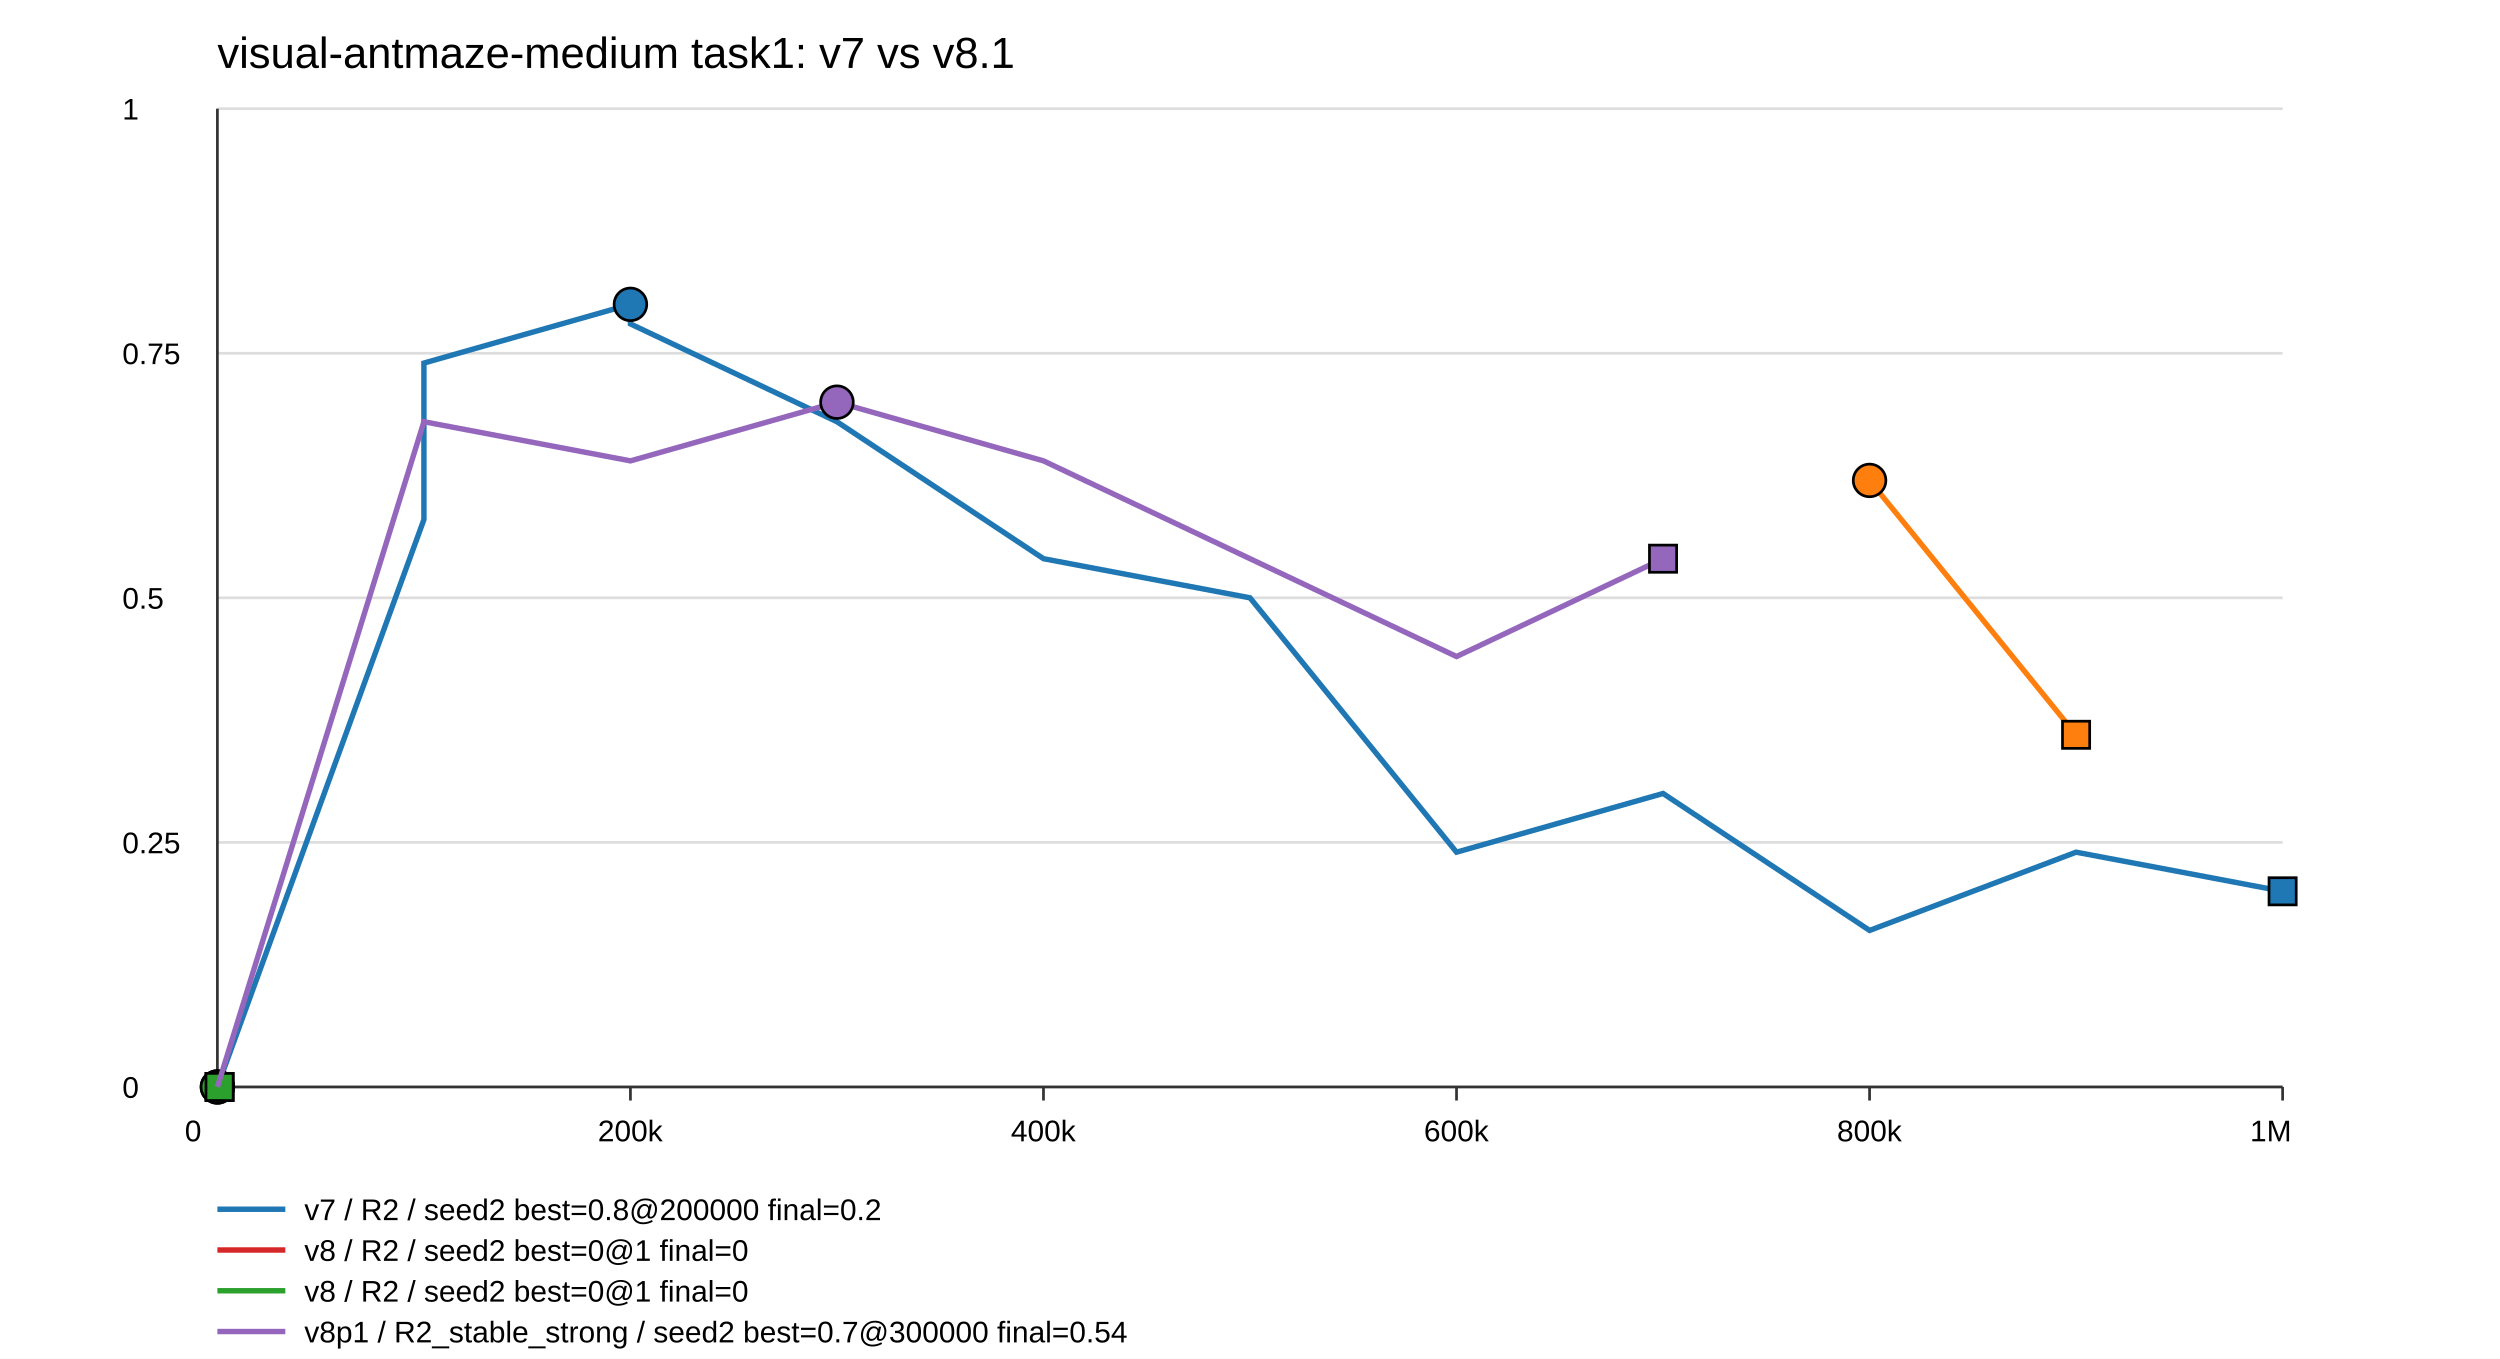
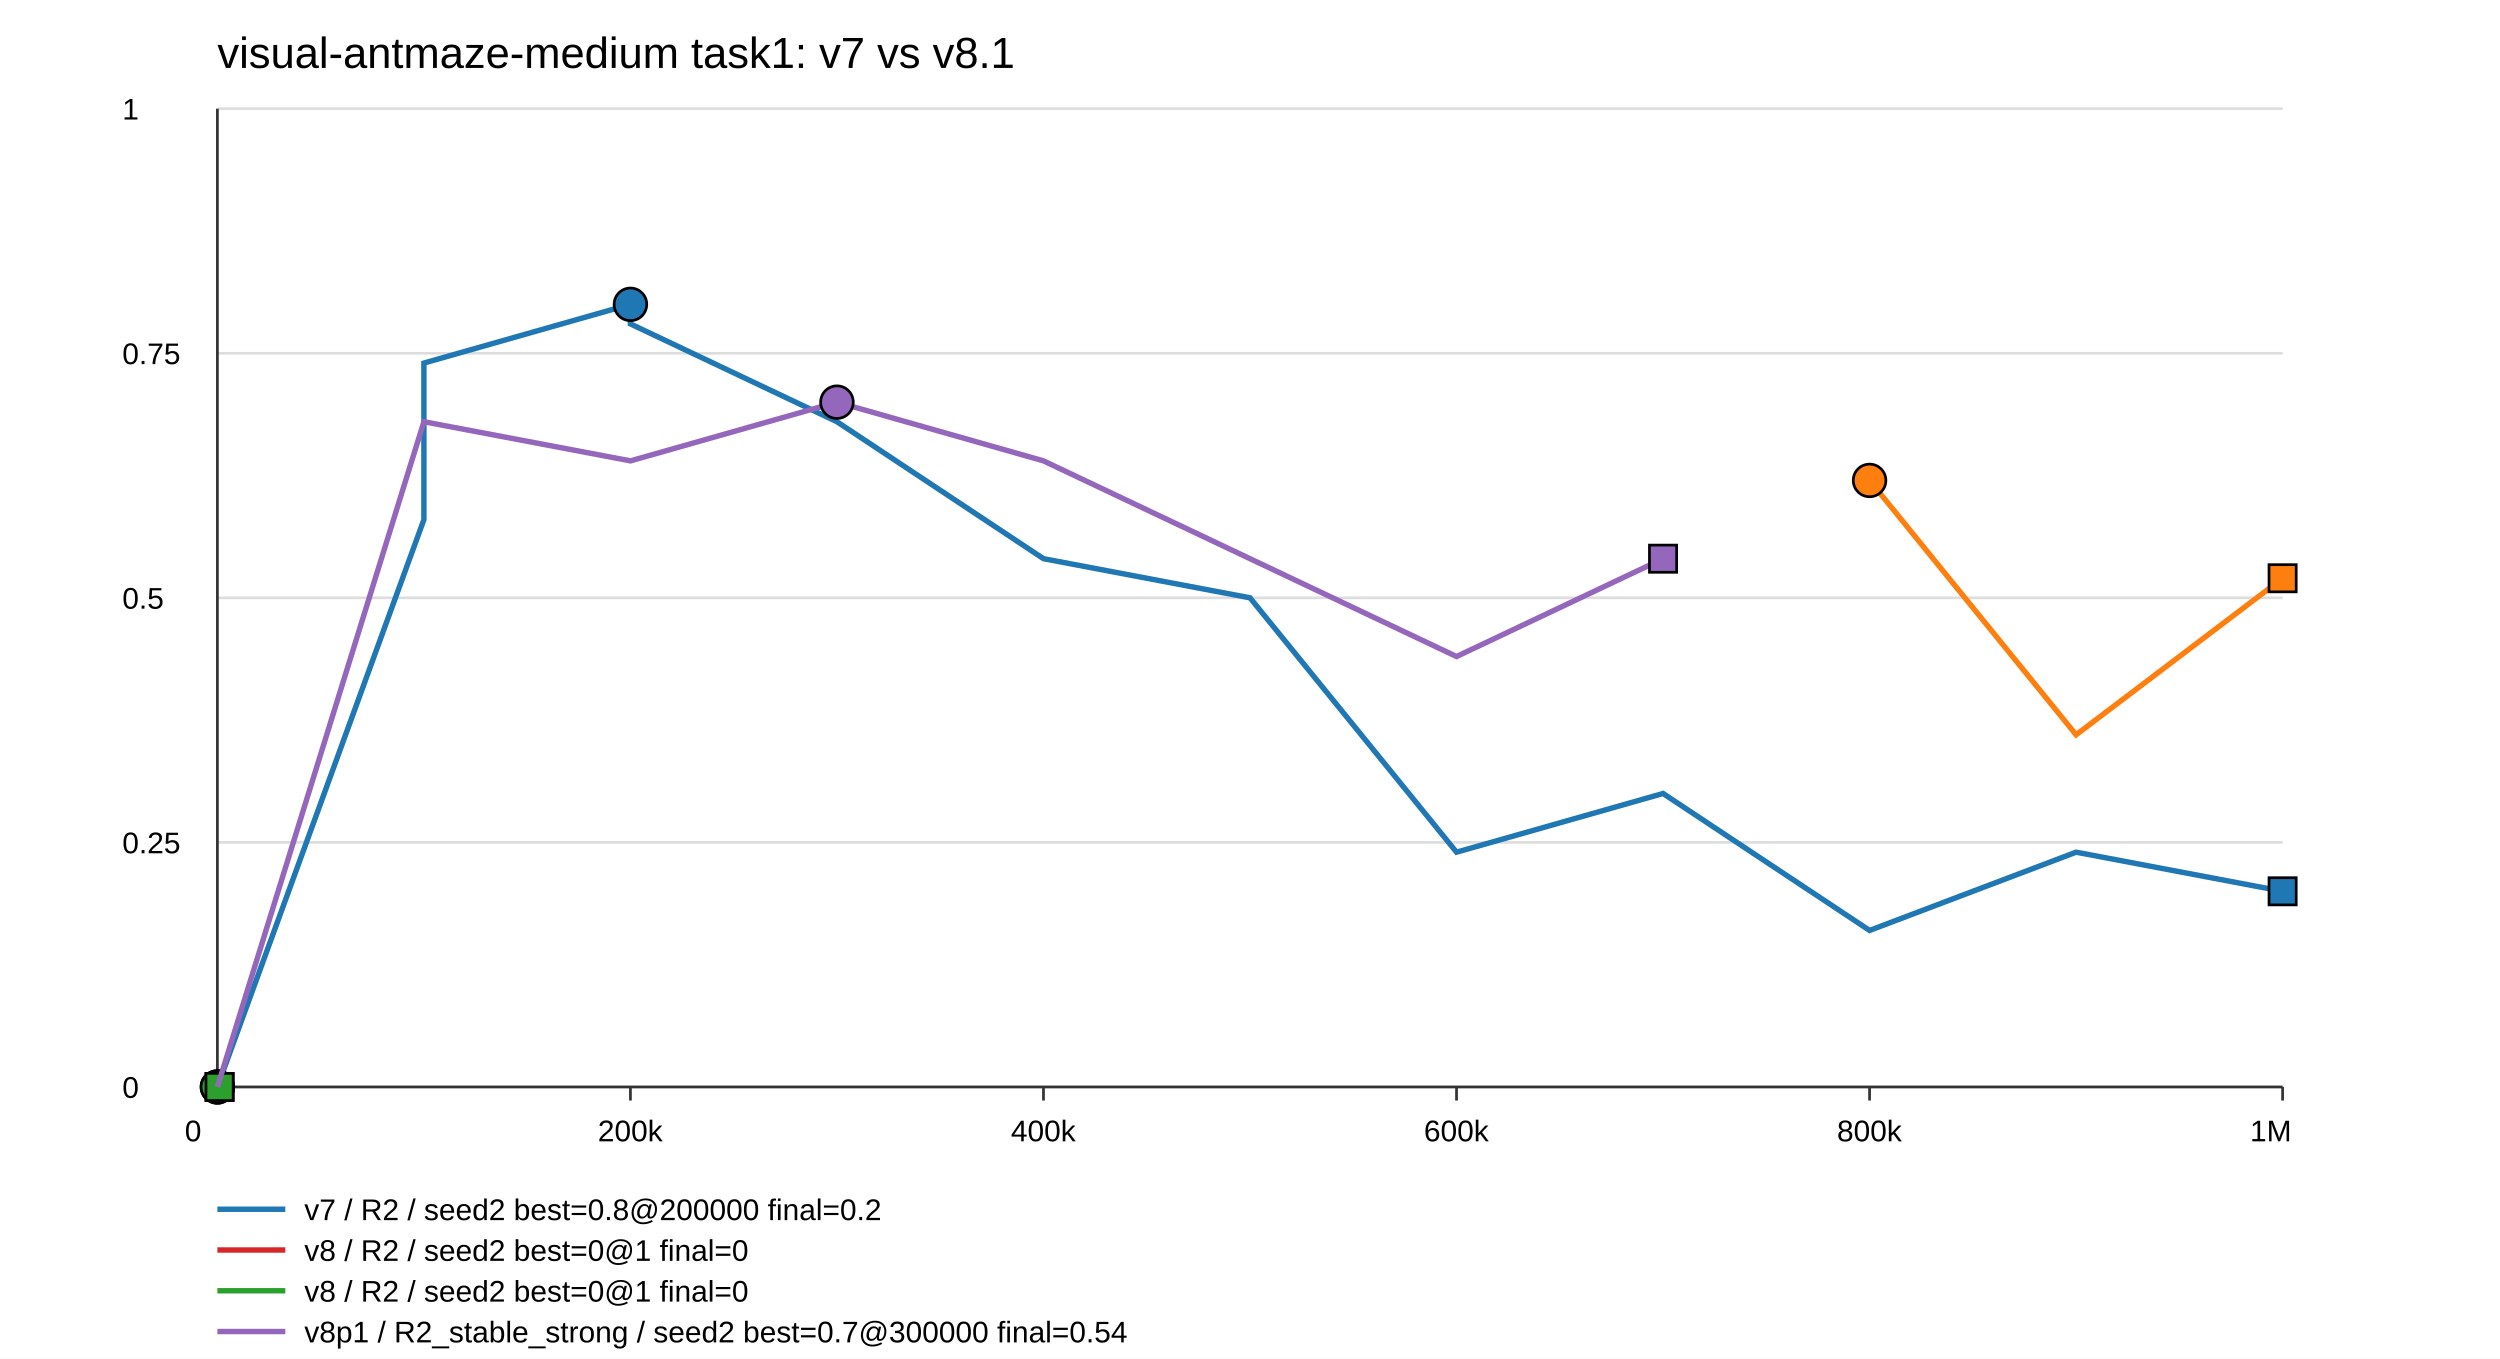
<svg xmlns="http://www.w3.org/2000/svg" width="920" height="500" viewBox="0 0 920 500">
  <rect width="100%" height="100%" fill="white" />
  <text x="80" y="25" font-family="Arial" font-size="16">visual-antmaze-medium task1: v7 vs v8.1</text>
  <line x1="80" y1="400.0" x2="840" y2="400.0" stroke="#ddd" />
  <text x="45" y="404.0" font-family="Arial" font-size="11">0</text>
  <line x1="80" y1="310.0" x2="840" y2="310.0" stroke="#ddd" />
  <text x="45" y="314.0" font-family="Arial" font-size="11">0.25</text>
  <line x1="80" y1="220.0" x2="840" y2="220.0" stroke="#ddd" />
  <text x="45" y="224.0" font-family="Arial" font-size="11">0.5</text>
  <line x1="80" y1="130.0" x2="840" y2="130.0" stroke="#ddd" />
  <text x="45" y="134.0" font-family="Arial" font-size="11">0.75</text>
  <line x1="80" y1="40.0" x2="840" y2="40.0" stroke="#ddd" />
  <text x="45" y="44.0" font-family="Arial" font-size="11">1</text>
  <line x1="80" y1="400" x2="840" y2="400" stroke="#333" />
  <line x1="80" y1="40" x2="80" y2="400" stroke="#333" />
  <line x1="80.0" y1="400" x2="80.0" y2="405" stroke="#333" />
  <text x="68.0" y="420" font-family="Arial" font-size="11">0</text>
  <line x1="232.0" y1="400" x2="232.0" y2="405" stroke="#333" />
  <text x="220.0" y="420" font-family="Arial" font-size="11">200k</text>
  <line x1="384.0" y1="400" x2="384.0" y2="405" stroke="#333" />
  <text x="372.0" y="420" font-family="Arial" font-size="11">400k</text>
  <line x1="536.0" y1="400" x2="536.0" y2="405" stroke="#333" />
  <text x="524.0" y="420" font-family="Arial" font-size="11">600k</text>
  <line x1="688.0" y1="400" x2="688.0" y2="405" stroke="#333" />
  <text x="676.0" y="420" font-family="Arial" font-size="11">800k</text>
  <line x1="840.0" y1="400" x2="840.0" y2="405" stroke="#333" />
  <text x="828.0" y="420" font-family="Arial" font-size="11">1M</text>
  <polyline points="80.0,400.0 80.0,400.0 156.0,191.2 156.0,133.6 232.0,112.0 232.0,119.2 308.0,155.2 384.0,205.6 460.0,220.0 536.0,313.6 612.0,292.0 688.0,342.4 764.0,313.6 840.0,328.0" fill="none" stroke="#1f77b4" stroke-width="2" />
  <circle cx="232.0" cy="112.0" r="6" fill="#1f77b4" stroke="black" />
  <rect x="835.0" y="323.0" width="10" height="10" fill="#1f77b4" stroke="black" />
  <line x1="80" y1="445" x2="105" y2="445" stroke="#1f77b4" stroke-width="2" />
  <text x="112" y="449" font-family="Arial" font-size="11">v7 / R2 / seed2 best=0.8@200000 final=0.2</text>
  <polyline points="80.0,400.0 80.8,400.0" fill="none" stroke="#d62728" stroke-width="2" />
  <circle cx="80.0" cy="400.0" r="6" fill="#d62728" stroke="black" />
  <rect x="75.8" y="395.0" width="10" height="10" fill="#d62728" stroke="black" />
  <line x1="80" y1="460" x2="105" y2="460" stroke="#d62728" stroke-width="2" />
  <text x="112" y="464" font-family="Arial" font-size="11">v8 / R2 / seed2 best=0@1 final=0</text>
  <polyline points="80.0,400.0 80.8,400.0" fill="none" stroke="#2ca02c" stroke-width="2" />
  <circle cx="80.0" cy="400.0" r="6" fill="#2ca02c" stroke="black" />
  <rect x="75.8" y="395.0" width="10" height="10" fill="#2ca02c" stroke="black" />
  <line x1="80" y1="475" x2="105" y2="475" stroke="#2ca02c" stroke-width="2" />
  <text x="112" y="479" font-family="Arial" font-size="11">v8 / R2 / seed2 best=0@1 final=0</text>
  <polyline points="80.0,400.0 156.0,155.2 232.0,169.6 308.0,148.0 384.0,169.6 460.0,205.6 536.0,241.6 612.0,205.6" fill="none" stroke="#9467bd" stroke-width="2" />
  <circle cx="308.0" cy="148.0" r="6" fill="#9467bd" stroke="black" />
  <rect x="607.0" y="200.6" width="10" height="10" fill="#9467bd" stroke="black" />
  <line x1="80" y1="490" x2="105" y2="490" stroke="#9467bd" stroke-width="2" />
  <text x="112" y="494" font-family="Arial" font-size="11">v8p1 / R2_stable_strong / seed2 best=0.7@300000 final=0.54</text>
-   <polyline points="688.0,176.8 764.0,270.4" fill="none" stroke="#ff7f0e" stroke-width="2" />
+   <polyline points="688.0,176.8 764.0,270.4 840.0,212.8" fill="none" stroke="#ff7f0e" stroke-width="2" />
  <circle cx="688.0" cy="176.8" r="6" fill="#ff7f0e" stroke="black" />
-   <rect x="759.0" y="265.4" width="10" height="10" fill="#ff7f0e" stroke="black" />
+   <rect x="835.0" y="207.8" width="10" height="10" fill="#ff7f0e" stroke="black" />
  <line x1="80" y1="505" x2="105" y2="505" stroke="#ff7f0e" stroke-width="2" />
-   <text x="112" y="509" font-family="Arial" font-size="11">v8p1 / R2_stable_strong / seed2 best=0.62@800000 final=0.36</text>
+   <text x="112" y="509" font-family="Arial" font-size="11">v8p1 / R2_stable_strong / seed2 best=0.62@800000 final=0.52</text>
</svg>
